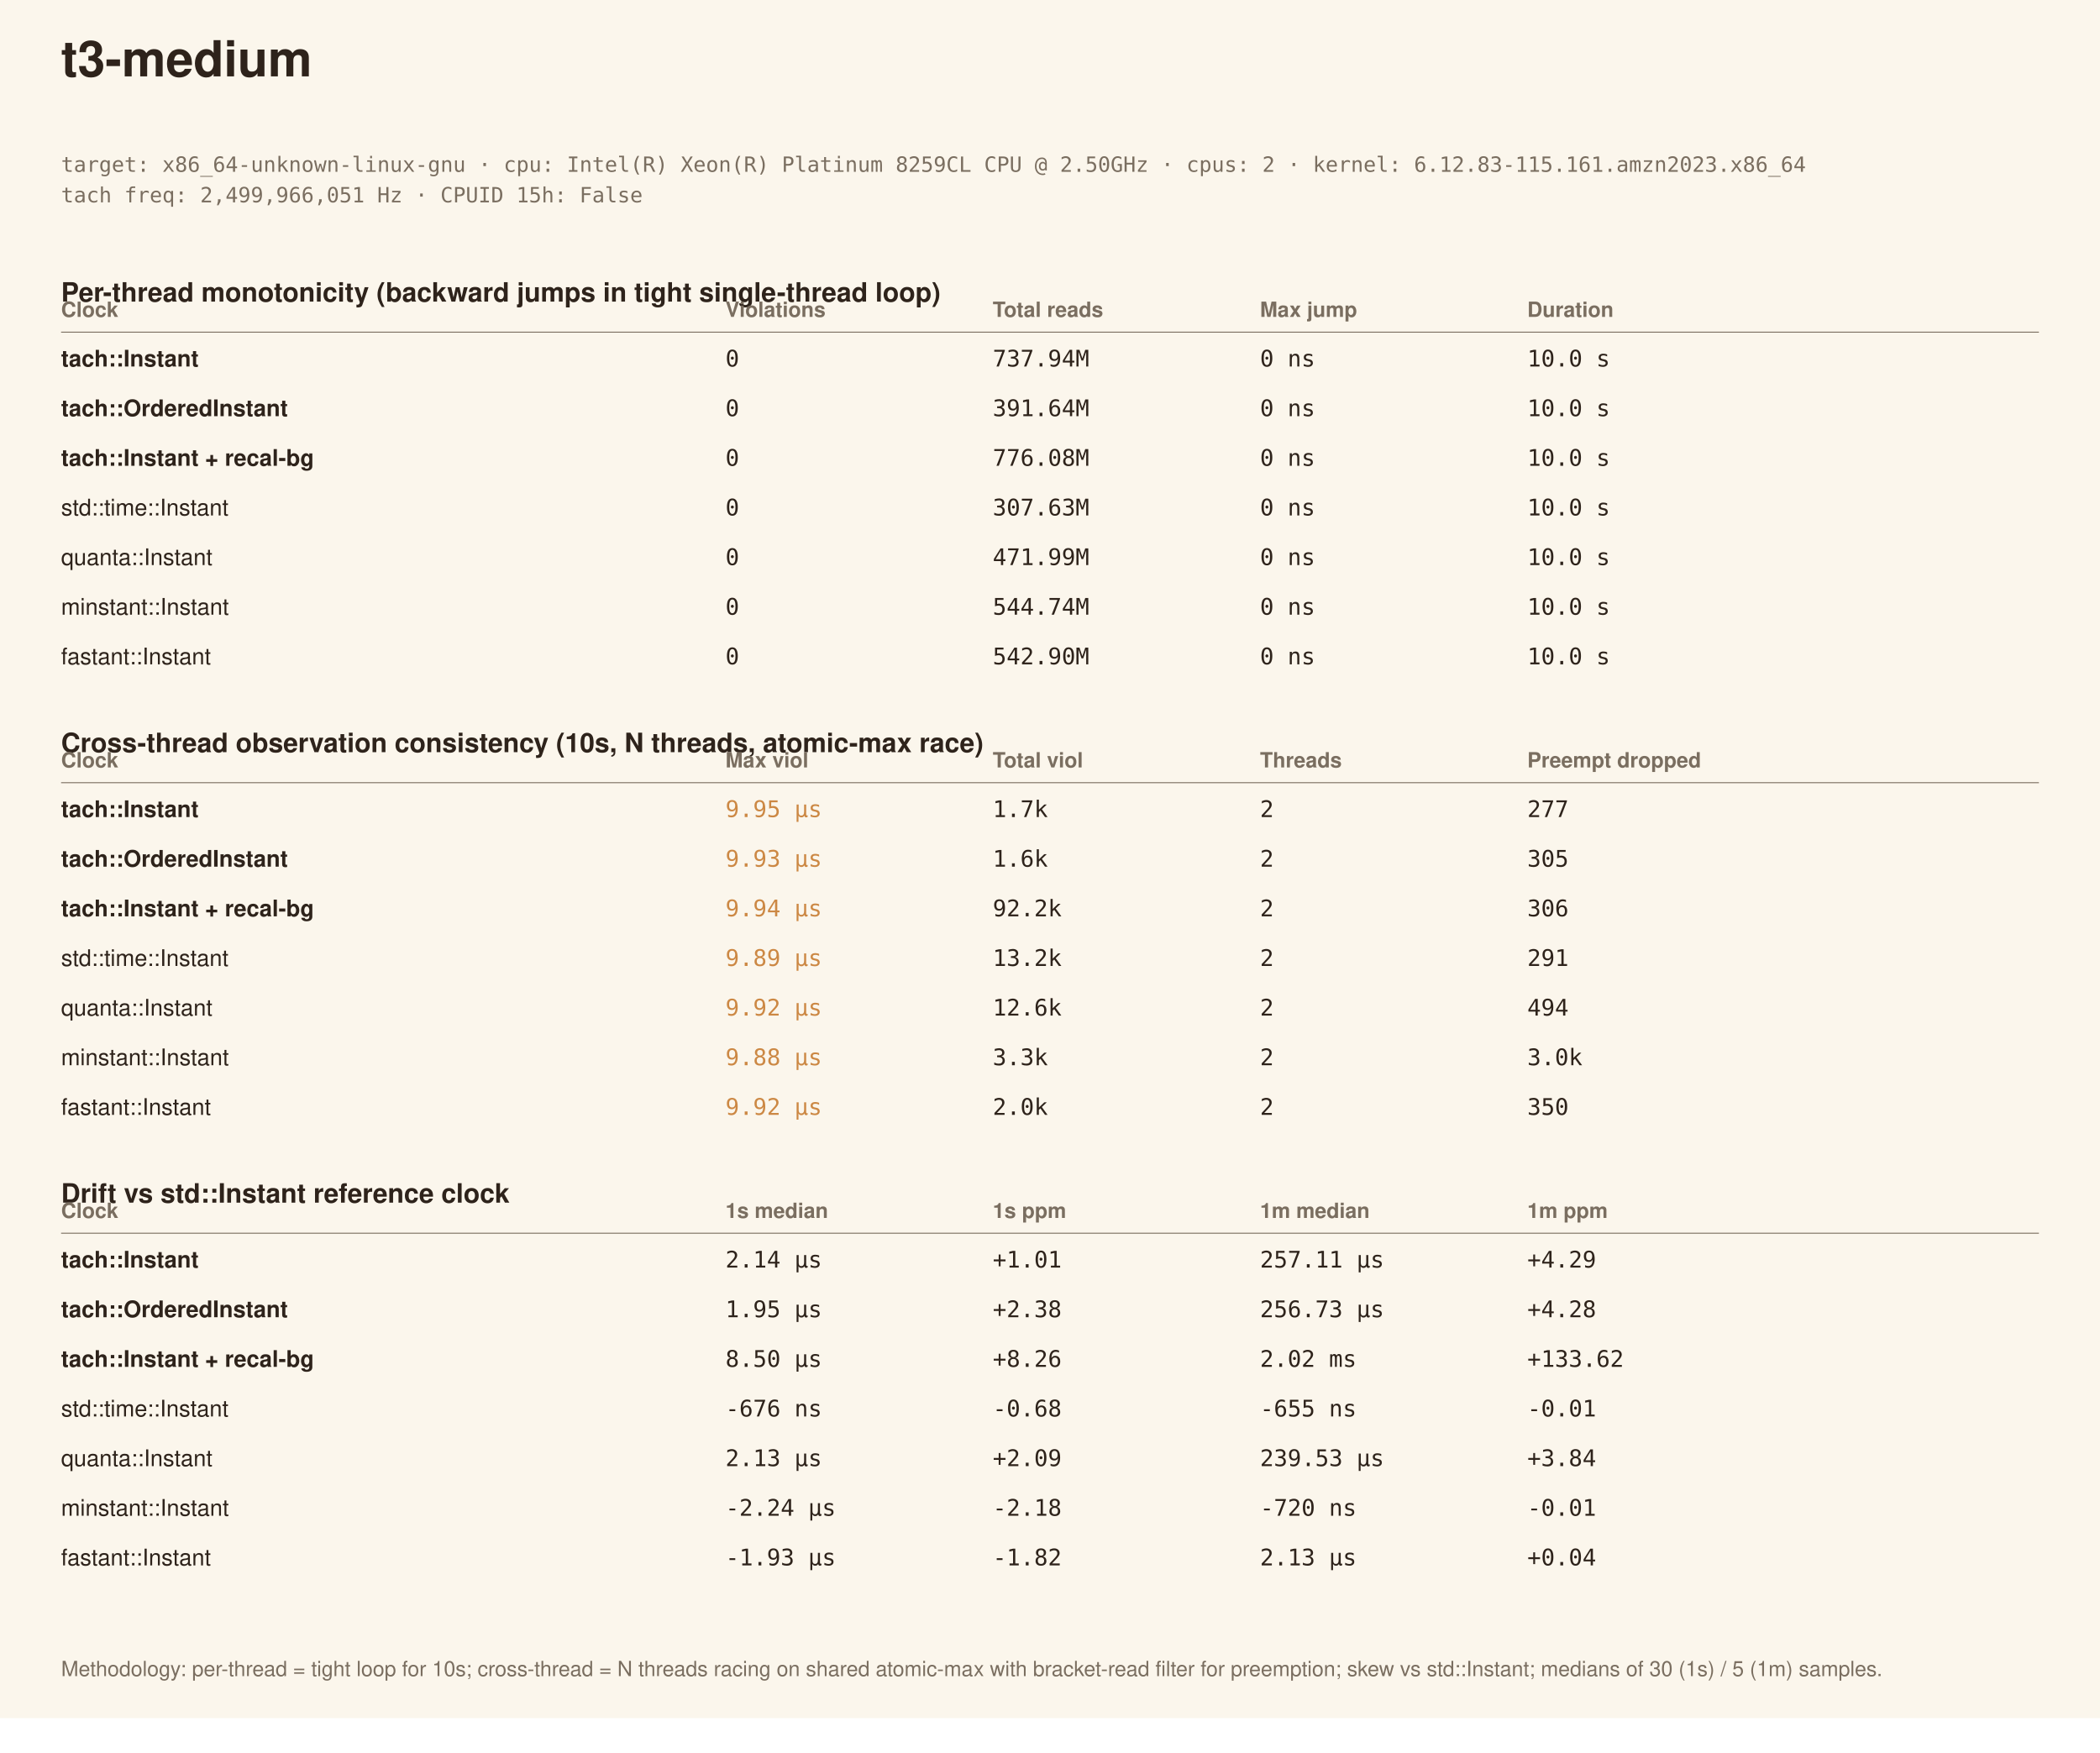
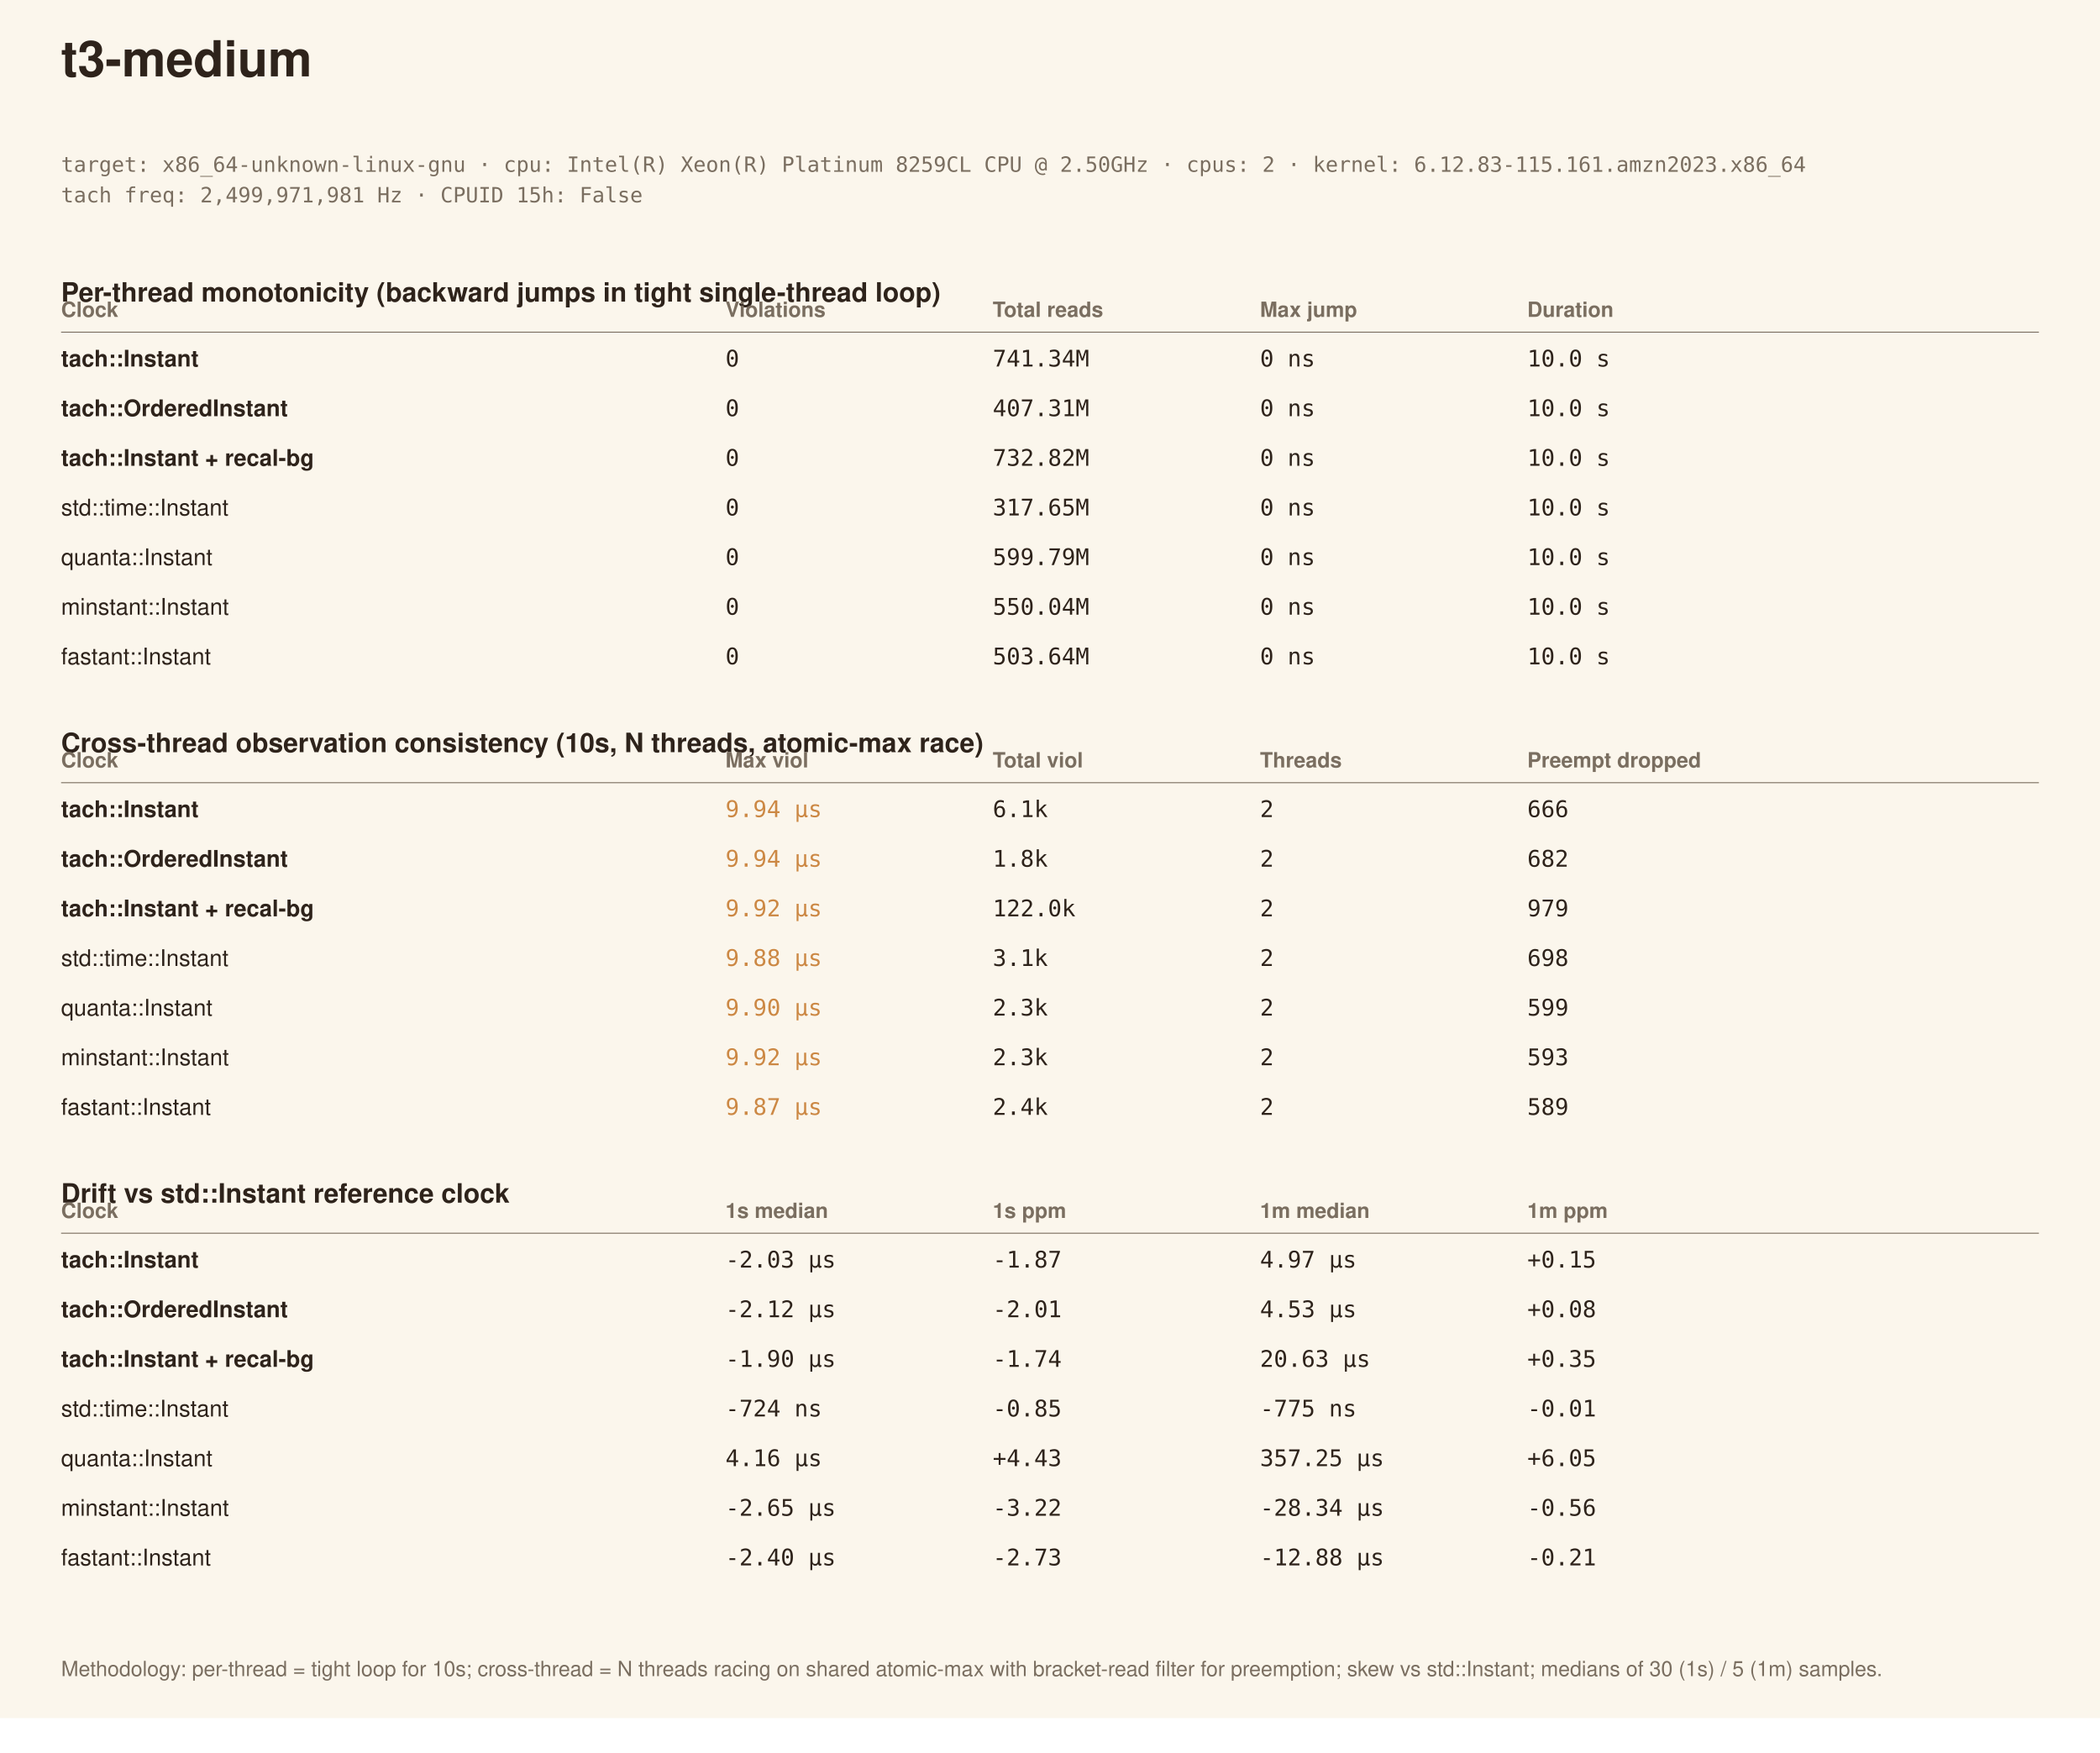
<svg xmlns="http://www.w3.org/2000/svg" viewBox="0 0 1100 918" width="1100" height="918">
  <rect width="1100" height="900" fill="#FBF6EC" />
  <text x="32" y="40" text-anchor="start" font-family="Avenir Next, Helvetica, Arial, sans-serif" font-size="26" font-weight="bold" fill="#2E231B">t3-medium</text>
  <text x="32" y="90" text-anchor="start" font-family="monospace" font-size="11" fill="#7A6E60">target: x86_64-unknown-linux-gnu  ·  cpu: Intel(R) Xeon(R) Platinum 8259CL CPU @ 2.50GHz  ·  cpus: 2  ·  kernel: 6.12.83-115.161.amzn2023.x86_64</text>
-   <text x="32" y="106" text-anchor="start" font-family="monospace" font-size="11" fill="#7A6E60">tach freq: 2,499,966,051 Hz  ·  CPUID 15h: False</text>
+   <text x="32" y="106" text-anchor="start" font-family="monospace" font-size="11" fill="#7A6E60">tach freq: 2,499,971,981 Hz  ·  CPUID 15h: False</text>
  <text x="32" y="158" text-anchor="start" font-family="Avenir Next, Helvetica, Arial, sans-serif" font-size="14" font-weight="bold" fill="#2E231B">Per-thread monotonicity (backward jumps in tight single-thread loop)</text>
  <line x1="32" y1="174" x2="1068" y2="174" stroke="#7A6E60" stroke-width="0.5" />
  <text x="32" y="166" text-anchor="start" font-family="Avenir Next, Helvetica, Arial, sans-serif" font-size="11" font-weight="bold" fill="#7A6E60">Clock</text>
  <text x="380" y="166" text-anchor="start" font-family="Avenir Next, Helvetica, Arial, sans-serif" font-size="11" font-weight="bold" fill="#7A6E60">Violations</text>
  <text x="520" y="166" text-anchor="start" font-family="Avenir Next, Helvetica, Arial, sans-serif" font-size="11" font-weight="bold" fill="#7A6E60">Total reads</text>
  <text x="660" y="166" text-anchor="start" font-family="Avenir Next, Helvetica, Arial, sans-serif" font-size="11" font-weight="bold" fill="#7A6E60">Max jump</text>
  <text x="800" y="166" text-anchor="start" font-family="Avenir Next, Helvetica, Arial, sans-serif" font-size="11" font-weight="bold" fill="#7A6E60">Duration</text>
  <text x="32" y="192" text-anchor="start" font-family="Avenir Next, Helvetica, Arial, sans-serif" font-size="12" font-weight="bold" fill="#2E231B">tach::Instant</text>
  <text x="380" y="192" text-anchor="start" font-family="monospace" font-size="12" fill="#2E231B">0</text>
-   <text x="520" y="192" text-anchor="start" font-family="monospace" font-size="12" fill="#2E231B">737.94M</text>
+   <text x="520" y="192" text-anchor="start" font-family="monospace" font-size="12" fill="#2E231B">741.34M</text>
  <text x="660" y="192" text-anchor="start" font-family="monospace" font-size="12" fill="#2E231B">0 ns</text>
  <text x="800" y="192" text-anchor="start" font-family="monospace" font-size="12" fill="#2E231B">10.0 s</text>
  <text x="32" y="218" text-anchor="start" font-family="Avenir Next, Helvetica, Arial, sans-serif" font-size="12" font-weight="bold" fill="#2E231B">tach::OrderedInstant</text>
  <text x="380" y="218" text-anchor="start" font-family="monospace" font-size="12" fill="#2E231B">0</text>
-   <text x="520" y="218" text-anchor="start" font-family="monospace" font-size="12" fill="#2E231B">391.64M</text>
+   <text x="520" y="218" text-anchor="start" font-family="monospace" font-size="12" fill="#2E231B">407.31M</text>
  <text x="660" y="218" text-anchor="start" font-family="monospace" font-size="12" fill="#2E231B">0 ns</text>
  <text x="800" y="218" text-anchor="start" font-family="monospace" font-size="12" fill="#2E231B">10.0 s</text>
  <text x="32" y="244" text-anchor="start" font-family="Avenir Next, Helvetica, Arial, sans-serif" font-size="12" font-weight="bold" fill="#2E231B">tach::Instant + recal-bg</text>
  <text x="380" y="244" text-anchor="start" font-family="monospace" font-size="12" fill="#2E231B">0</text>
-   <text x="520" y="244" text-anchor="start" font-family="monospace" font-size="12" fill="#2E231B">776.08M</text>
+   <text x="520" y="244" text-anchor="start" font-family="monospace" font-size="12" fill="#2E231B">732.82M</text>
  <text x="660" y="244" text-anchor="start" font-family="monospace" font-size="12" fill="#2E231B">0 ns</text>
  <text x="800" y="244" text-anchor="start" font-family="monospace" font-size="12" fill="#2E231B">10.0 s</text>
  <text x="32" y="270" text-anchor="start" font-family="Avenir Next, Helvetica, Arial, sans-serif" font-size="12" fill="#2E231B">std::time::Instant</text>
  <text x="380" y="270" text-anchor="start" font-family="monospace" font-size="12" fill="#2E231B">0</text>
-   <text x="520" y="270" text-anchor="start" font-family="monospace" font-size="12" fill="#2E231B">307.63M</text>
+   <text x="520" y="270" text-anchor="start" font-family="monospace" font-size="12" fill="#2E231B">317.65M</text>
  <text x="660" y="270" text-anchor="start" font-family="monospace" font-size="12" fill="#2E231B">0 ns</text>
  <text x="800" y="270" text-anchor="start" font-family="monospace" font-size="12" fill="#2E231B">10.0 s</text>
  <text x="32" y="296" text-anchor="start" font-family="Avenir Next, Helvetica, Arial, sans-serif" font-size="12" fill="#2E231B">quanta::Instant</text>
  <text x="380" y="296" text-anchor="start" font-family="monospace" font-size="12" fill="#2E231B">0</text>
-   <text x="520" y="296" text-anchor="start" font-family="monospace" font-size="12" fill="#2E231B">471.99M</text>
+   <text x="520" y="296" text-anchor="start" font-family="monospace" font-size="12" fill="#2E231B">599.79M</text>
  <text x="660" y="296" text-anchor="start" font-family="monospace" font-size="12" fill="#2E231B">0 ns</text>
  <text x="800" y="296" text-anchor="start" font-family="monospace" font-size="12" fill="#2E231B">10.0 s</text>
  <text x="32" y="322" text-anchor="start" font-family="Avenir Next, Helvetica, Arial, sans-serif" font-size="12" fill="#2E231B">minstant::Instant</text>
  <text x="380" y="322" text-anchor="start" font-family="monospace" font-size="12" fill="#2E231B">0</text>
-   <text x="520" y="322" text-anchor="start" font-family="monospace" font-size="12" fill="#2E231B">544.74M</text>
+   <text x="520" y="322" text-anchor="start" font-family="monospace" font-size="12" fill="#2E231B">550.04M</text>
  <text x="660" y="322" text-anchor="start" font-family="monospace" font-size="12" fill="#2E231B">0 ns</text>
  <text x="800" y="322" text-anchor="start" font-family="monospace" font-size="12" fill="#2E231B">10.0 s</text>
  <text x="32" y="348" text-anchor="start" font-family="Avenir Next, Helvetica, Arial, sans-serif" font-size="12" fill="#2E231B">fastant::Instant</text>
  <text x="380" y="348" text-anchor="start" font-family="monospace" font-size="12" fill="#2E231B">0</text>
-   <text x="520" y="348" text-anchor="start" font-family="monospace" font-size="12" fill="#2E231B">542.90M</text>
+   <text x="520" y="348" text-anchor="start" font-family="monospace" font-size="12" fill="#2E231B">503.64M</text>
  <text x="660" y="348" text-anchor="start" font-family="monospace" font-size="12" fill="#2E231B">0 ns</text>
  <text x="800" y="348" text-anchor="start" font-family="monospace" font-size="12" fill="#2E231B">10.0 s</text>
  <text x="32" y="394" text-anchor="start" font-family="Avenir Next, Helvetica, Arial, sans-serif" font-size="14" font-weight="bold" fill="#2E231B">Cross-thread observation consistency (10s, N threads, atomic-max race)</text>
  <line x1="32" y1="410" x2="1068" y2="410" stroke="#7A6E60" stroke-width="0.5" />
  <text x="32" y="402" text-anchor="start" font-family="Avenir Next, Helvetica, Arial, sans-serif" font-size="11" font-weight="bold" fill="#7A6E60">Clock</text>
  <text x="380" y="402" text-anchor="start" font-family="Avenir Next, Helvetica, Arial, sans-serif" font-size="11" font-weight="bold" fill="#7A6E60">Max viol</text>
  <text x="520" y="402" text-anchor="start" font-family="Avenir Next, Helvetica, Arial, sans-serif" font-size="11" font-weight="bold" fill="#7A6E60">Total viol</text>
  <text x="660" y="402" text-anchor="start" font-family="Avenir Next, Helvetica, Arial, sans-serif" font-size="11" font-weight="bold" fill="#7A6E60">Threads</text>
  <text x="800" y="402" text-anchor="start" font-family="Avenir Next, Helvetica, Arial, sans-serif" font-size="11" font-weight="bold" fill="#7A6E60">Preempt dropped</text>
  <text x="32" y="428" text-anchor="start" font-family="Avenir Next, Helvetica, Arial, sans-serif" font-size="12" font-weight="bold" fill="#2E231B">tach::Instant</text>
-   <text x="380" y="428" text-anchor="start" font-family="monospace" font-size="12" fill="#cc8844">9.95 µs</text>
-   <text x="520" y="428" text-anchor="start" font-family="monospace" font-size="12" fill="#2E231B">1.7k</text>
+   <text x="380" y="428" text-anchor="start" font-family="monospace" font-size="12" fill="#cc8844">9.94 µs</text>
+   <text x="520" y="428" text-anchor="start" font-family="monospace" font-size="12" fill="#2E231B">6.1k</text>
  <text x="660" y="428" text-anchor="start" font-family="monospace" font-size="12" fill="#2E231B">2</text>
-   <text x="800" y="428" text-anchor="start" font-family="monospace" font-size="12" fill="#2E231B">277</text>
+   <text x="800" y="428" text-anchor="start" font-family="monospace" font-size="12" fill="#2E231B">666</text>
  <text x="32" y="454" text-anchor="start" font-family="Avenir Next, Helvetica, Arial, sans-serif" font-size="12" font-weight="bold" fill="#2E231B">tach::OrderedInstant</text>
-   <text x="380" y="454" text-anchor="start" font-family="monospace" font-size="12" fill="#cc8844">9.93 µs</text>
-   <text x="520" y="454" text-anchor="start" font-family="monospace" font-size="12" fill="#2E231B">1.6k</text>
+   <text x="380" y="454" text-anchor="start" font-family="monospace" font-size="12" fill="#cc8844">9.94 µs</text>
+   <text x="520" y="454" text-anchor="start" font-family="monospace" font-size="12" fill="#2E231B">1.8k</text>
  <text x="660" y="454" text-anchor="start" font-family="monospace" font-size="12" fill="#2E231B">2</text>
-   <text x="800" y="454" text-anchor="start" font-family="monospace" font-size="12" fill="#2E231B">305</text>
+   <text x="800" y="454" text-anchor="start" font-family="monospace" font-size="12" fill="#2E231B">682</text>
  <text x="32" y="480" text-anchor="start" font-family="Avenir Next, Helvetica, Arial, sans-serif" font-size="12" font-weight="bold" fill="#2E231B">tach::Instant + recal-bg</text>
-   <text x="380" y="480" text-anchor="start" font-family="monospace" font-size="12" fill="#cc8844">9.94 µs</text>
-   <text x="520" y="480" text-anchor="start" font-family="monospace" font-size="12" fill="#2E231B">92.2k</text>
+   <text x="380" y="480" text-anchor="start" font-family="monospace" font-size="12" fill="#cc8844">9.92 µs</text>
+   <text x="520" y="480" text-anchor="start" font-family="monospace" font-size="12" fill="#2E231B">122.0k</text>
  <text x="660" y="480" text-anchor="start" font-family="monospace" font-size="12" fill="#2E231B">2</text>
-   <text x="800" y="480" text-anchor="start" font-family="monospace" font-size="12" fill="#2E231B">306</text>
+   <text x="800" y="480" text-anchor="start" font-family="monospace" font-size="12" fill="#2E231B">979</text>
  <text x="32" y="506" text-anchor="start" font-family="Avenir Next, Helvetica, Arial, sans-serif" font-size="12" fill="#2E231B">std::time::Instant</text>
-   <text x="380" y="506" text-anchor="start" font-family="monospace" font-size="12" fill="#cc8844">9.89 µs</text>
-   <text x="520" y="506" text-anchor="start" font-family="monospace" font-size="12" fill="#2E231B">13.2k</text>
+   <text x="380" y="506" text-anchor="start" font-family="monospace" font-size="12" fill="#cc8844">9.88 µs</text>
+   <text x="520" y="506" text-anchor="start" font-family="monospace" font-size="12" fill="#2E231B">3.1k</text>
  <text x="660" y="506" text-anchor="start" font-family="monospace" font-size="12" fill="#2E231B">2</text>
-   <text x="800" y="506" text-anchor="start" font-family="monospace" font-size="12" fill="#2E231B">291</text>
+   <text x="800" y="506" text-anchor="start" font-family="monospace" font-size="12" fill="#2E231B">698</text>
  <text x="32" y="532" text-anchor="start" font-family="Avenir Next, Helvetica, Arial, sans-serif" font-size="12" fill="#2E231B">quanta::Instant</text>
-   <text x="380" y="532" text-anchor="start" font-family="monospace" font-size="12" fill="#cc8844">9.92 µs</text>
-   <text x="520" y="532" text-anchor="start" font-family="monospace" font-size="12" fill="#2E231B">12.6k</text>
+   <text x="380" y="532" text-anchor="start" font-family="monospace" font-size="12" fill="#cc8844">9.90 µs</text>
+   <text x="520" y="532" text-anchor="start" font-family="monospace" font-size="12" fill="#2E231B">2.3k</text>
  <text x="660" y="532" text-anchor="start" font-family="monospace" font-size="12" fill="#2E231B">2</text>
-   <text x="800" y="532" text-anchor="start" font-family="monospace" font-size="12" fill="#2E231B">494</text>
+   <text x="800" y="532" text-anchor="start" font-family="monospace" font-size="12" fill="#2E231B">599</text>
  <text x="32" y="558" text-anchor="start" font-family="Avenir Next, Helvetica, Arial, sans-serif" font-size="12" fill="#2E231B">minstant::Instant</text>
-   <text x="380" y="558" text-anchor="start" font-family="monospace" font-size="12" fill="#cc8844">9.88 µs</text>
-   <text x="520" y="558" text-anchor="start" font-family="monospace" font-size="12" fill="#2E231B">3.3k</text>
+   <text x="380" y="558" text-anchor="start" font-family="monospace" font-size="12" fill="#cc8844">9.92 µs</text>
+   <text x="520" y="558" text-anchor="start" font-family="monospace" font-size="12" fill="#2E231B">2.3k</text>
  <text x="660" y="558" text-anchor="start" font-family="monospace" font-size="12" fill="#2E231B">2</text>
-   <text x="800" y="558" text-anchor="start" font-family="monospace" font-size="12" fill="#2E231B">3.0k</text>
+   <text x="800" y="558" text-anchor="start" font-family="monospace" font-size="12" fill="#2E231B">593</text>
  <text x="32" y="584" text-anchor="start" font-family="Avenir Next, Helvetica, Arial, sans-serif" font-size="12" fill="#2E231B">fastant::Instant</text>
-   <text x="380" y="584" text-anchor="start" font-family="monospace" font-size="12" fill="#cc8844">9.92 µs</text>
-   <text x="520" y="584" text-anchor="start" font-family="monospace" font-size="12" fill="#2E231B">2.0k</text>
+   <text x="380" y="584" text-anchor="start" font-family="monospace" font-size="12" fill="#cc8844">9.87 µs</text>
+   <text x="520" y="584" text-anchor="start" font-family="monospace" font-size="12" fill="#2E231B">2.4k</text>
  <text x="660" y="584" text-anchor="start" font-family="monospace" font-size="12" fill="#2E231B">2</text>
-   <text x="800" y="584" text-anchor="start" font-family="monospace" font-size="12" fill="#2E231B">350</text>
+   <text x="800" y="584" text-anchor="start" font-family="monospace" font-size="12" fill="#2E231B">589</text>
  <text x="32" y="630" text-anchor="start" font-family="Avenir Next, Helvetica, Arial, sans-serif" font-size="14" font-weight="bold" fill="#2E231B">Drift vs std::Instant reference clock</text>
  <line x1="32" y1="646" x2="1068" y2="646" stroke="#7A6E60" stroke-width="0.5" />
  <text x="32" y="638" text-anchor="start" font-family="Avenir Next, Helvetica, Arial, sans-serif" font-size="11" font-weight="bold" fill="#7A6E60">Clock</text>
  <text x="380" y="638" text-anchor="start" font-family="Avenir Next, Helvetica, Arial, sans-serif" font-size="11" font-weight="bold" fill="#7A6E60">1s median</text>
  <text x="520" y="638" text-anchor="start" font-family="Avenir Next, Helvetica, Arial, sans-serif" font-size="11" font-weight="bold" fill="#7A6E60">1s ppm</text>
  <text x="660" y="638" text-anchor="start" font-family="Avenir Next, Helvetica, Arial, sans-serif" font-size="11" font-weight="bold" fill="#7A6E60">1m median</text>
  <text x="800" y="638" text-anchor="start" font-family="Avenir Next, Helvetica, Arial, sans-serif" font-size="11" font-weight="bold" fill="#7A6E60">1m ppm</text>
  <text x="32" y="664" text-anchor="start" font-family="Avenir Next, Helvetica, Arial, sans-serif" font-size="12" font-weight="bold" fill="#2E231B">tach::Instant</text>
-   <text x="380" y="664" text-anchor="start" font-family="monospace" font-size="12" fill="#2E231B">2.14 µs</text>
-   <text x="520" y="664" text-anchor="start" font-family="monospace" font-size="12" fill="#2E231B">+1.01</text>
-   <text x="660" y="664" text-anchor="start" font-family="monospace" font-size="12" fill="#2E231B">257.11 µs</text>
-   <text x="800" y="664" text-anchor="start" font-family="monospace" font-size="12" fill="#2E231B">+4.29</text>
+   <text x="380" y="664" text-anchor="start" font-family="monospace" font-size="12" fill="#2E231B">-2.03 µs</text>
+   <text x="520" y="664" text-anchor="start" font-family="monospace" font-size="12" fill="#2E231B">-1.87</text>
+   <text x="660" y="664" text-anchor="start" font-family="monospace" font-size="12" fill="#2E231B">4.97 µs</text>
+   <text x="800" y="664" text-anchor="start" font-family="monospace" font-size="12" fill="#2E231B">+0.15</text>
  <text x="32" y="690" text-anchor="start" font-family="Avenir Next, Helvetica, Arial, sans-serif" font-size="12" font-weight="bold" fill="#2E231B">tach::OrderedInstant</text>
-   <text x="380" y="690" text-anchor="start" font-family="monospace" font-size="12" fill="#2E231B">1.95 µs</text>
-   <text x="520" y="690" text-anchor="start" font-family="monospace" font-size="12" fill="#2E231B">+2.38</text>
-   <text x="660" y="690" text-anchor="start" font-family="monospace" font-size="12" fill="#2E231B">256.73 µs</text>
-   <text x="800" y="690" text-anchor="start" font-family="monospace" font-size="12" fill="#2E231B">+4.28</text>
+   <text x="380" y="690" text-anchor="start" font-family="monospace" font-size="12" fill="#2E231B">-2.12 µs</text>
+   <text x="520" y="690" text-anchor="start" font-family="monospace" font-size="12" fill="#2E231B">-2.01</text>
+   <text x="660" y="690" text-anchor="start" font-family="monospace" font-size="12" fill="#2E231B">4.53 µs</text>
+   <text x="800" y="690" text-anchor="start" font-family="monospace" font-size="12" fill="#2E231B">+0.08</text>
  <text x="32" y="716" text-anchor="start" font-family="Avenir Next, Helvetica, Arial, sans-serif" font-size="12" font-weight="bold" fill="#2E231B">tach::Instant + recal-bg</text>
-   <text x="380" y="716" text-anchor="start" font-family="monospace" font-size="12" fill="#2E231B">8.50 µs</text>
-   <text x="520" y="716" text-anchor="start" font-family="monospace" font-size="12" fill="#2E231B">+8.26</text>
-   <text x="660" y="716" text-anchor="start" font-family="monospace" font-size="12" fill="#2E231B">2.02 ms</text>
-   <text x="800" y="716" text-anchor="start" font-family="monospace" font-size="12" fill="#2E231B">+133.62</text>
+   <text x="380" y="716" text-anchor="start" font-family="monospace" font-size="12" fill="#2E231B">-1.90 µs</text>
+   <text x="520" y="716" text-anchor="start" font-family="monospace" font-size="12" fill="#2E231B">-1.74</text>
+   <text x="660" y="716" text-anchor="start" font-family="monospace" font-size="12" fill="#2E231B">20.63 µs</text>
+   <text x="800" y="716" text-anchor="start" font-family="monospace" font-size="12" fill="#2E231B">+0.35</text>
  <text x="32" y="742" text-anchor="start" font-family="Avenir Next, Helvetica, Arial, sans-serif" font-size="12" fill="#2E231B">std::time::Instant</text>
-   <text x="380" y="742" text-anchor="start" font-family="monospace" font-size="12" fill="#2E231B">-676 ns</text>
-   <text x="520" y="742" text-anchor="start" font-family="monospace" font-size="12" fill="#2E231B">-0.68</text>
-   <text x="660" y="742" text-anchor="start" font-family="monospace" font-size="12" fill="#2E231B">-655 ns</text>
+   <text x="380" y="742" text-anchor="start" font-family="monospace" font-size="12" fill="#2E231B">-724 ns</text>
+   <text x="520" y="742" text-anchor="start" font-family="monospace" font-size="12" fill="#2E231B">-0.85</text>
+   <text x="660" y="742" text-anchor="start" font-family="monospace" font-size="12" fill="#2E231B">-775 ns</text>
  <text x="800" y="742" text-anchor="start" font-family="monospace" font-size="12" fill="#2E231B">-0.01</text>
  <text x="32" y="768" text-anchor="start" font-family="Avenir Next, Helvetica, Arial, sans-serif" font-size="12" fill="#2E231B">quanta::Instant</text>
-   <text x="380" y="768" text-anchor="start" font-family="monospace" font-size="12" fill="#2E231B">2.13 µs</text>
-   <text x="520" y="768" text-anchor="start" font-family="monospace" font-size="12" fill="#2E231B">+2.09</text>
-   <text x="660" y="768" text-anchor="start" font-family="monospace" font-size="12" fill="#2E231B">239.53 µs</text>
-   <text x="800" y="768" text-anchor="start" font-family="monospace" font-size="12" fill="#2E231B">+3.84</text>
+   <text x="380" y="768" text-anchor="start" font-family="monospace" font-size="12" fill="#2E231B">4.16 µs</text>
+   <text x="520" y="768" text-anchor="start" font-family="monospace" font-size="12" fill="#2E231B">+4.43</text>
+   <text x="660" y="768" text-anchor="start" font-family="monospace" font-size="12" fill="#2E231B">357.25 µs</text>
+   <text x="800" y="768" text-anchor="start" font-family="monospace" font-size="12" fill="#2E231B">+6.05</text>
  <text x="32" y="794" text-anchor="start" font-family="Avenir Next, Helvetica, Arial, sans-serif" font-size="12" fill="#2E231B">minstant::Instant</text>
-   <text x="380" y="794" text-anchor="start" font-family="monospace" font-size="12" fill="#2E231B">-2.24 µs</text>
-   <text x="520" y="794" text-anchor="start" font-family="monospace" font-size="12" fill="#2E231B">-2.18</text>
-   <text x="660" y="794" text-anchor="start" font-family="monospace" font-size="12" fill="#2E231B">-720 ns</text>
-   <text x="800" y="794" text-anchor="start" font-family="monospace" font-size="12" fill="#2E231B">-0.01</text>
+   <text x="380" y="794" text-anchor="start" font-family="monospace" font-size="12" fill="#2E231B">-2.65 µs</text>
+   <text x="520" y="794" text-anchor="start" font-family="monospace" font-size="12" fill="#2E231B">-3.22</text>
+   <text x="660" y="794" text-anchor="start" font-family="monospace" font-size="12" fill="#2E231B">-28.34 µs</text>
+   <text x="800" y="794" text-anchor="start" font-family="monospace" font-size="12" fill="#2E231B">-0.56</text>
  <text x="32" y="820" text-anchor="start" font-family="Avenir Next, Helvetica, Arial, sans-serif" font-size="12" fill="#2E231B">fastant::Instant</text>
-   <text x="380" y="820" text-anchor="start" font-family="monospace" font-size="12" fill="#2E231B">-1.93 µs</text>
-   <text x="520" y="820" text-anchor="start" font-family="monospace" font-size="12" fill="#2E231B">-1.82</text>
-   <text x="660" y="820" text-anchor="start" font-family="monospace" font-size="12" fill="#2E231B">2.13 µs</text>
-   <text x="800" y="820" text-anchor="start" font-family="monospace" font-size="12" fill="#2E231B">+0.04</text>
+   <text x="380" y="820" text-anchor="start" font-family="monospace" font-size="12" fill="#2E231B">-2.40 µs</text>
+   <text x="520" y="820" text-anchor="start" font-family="monospace" font-size="12" fill="#2E231B">-2.73</text>
+   <text x="660" y="820" text-anchor="start" font-family="monospace" font-size="12" fill="#2E231B">-12.88 µs</text>
+   <text x="800" y="820" text-anchor="start" font-family="monospace" font-size="12" fill="#2E231B">-0.21</text>
  <text x="32" y="878" text-anchor="start" font-family="Avenir Next, Helvetica, Arial, sans-serif" font-size="11" fill="#7A6E60">Methodology: per-thread = tight loop for 10s; cross-thread = N threads racing on shared atomic-max with bracket-read filter for preemption; skew vs std::Instant; medians of 30 (1s) / 5 (1m) samples.</text>
</svg>
